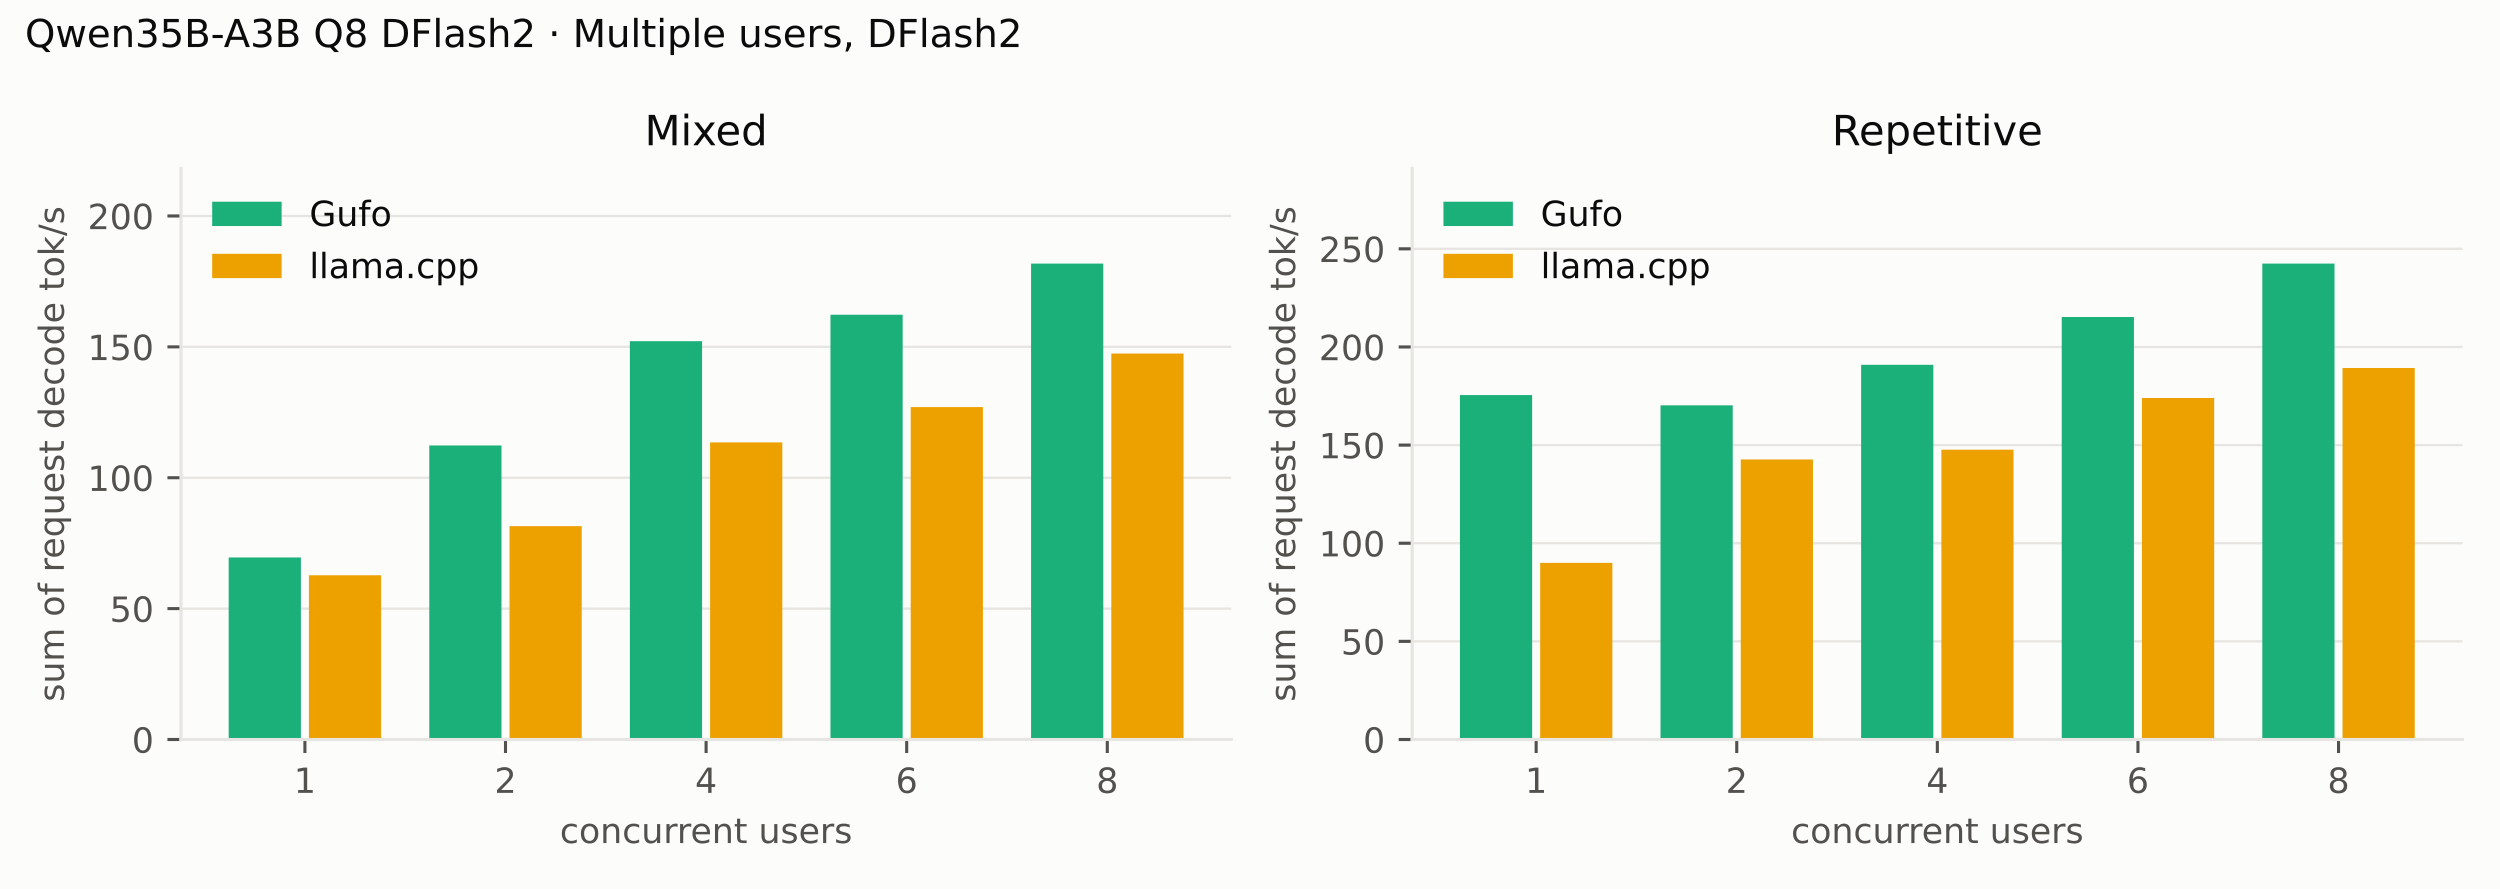
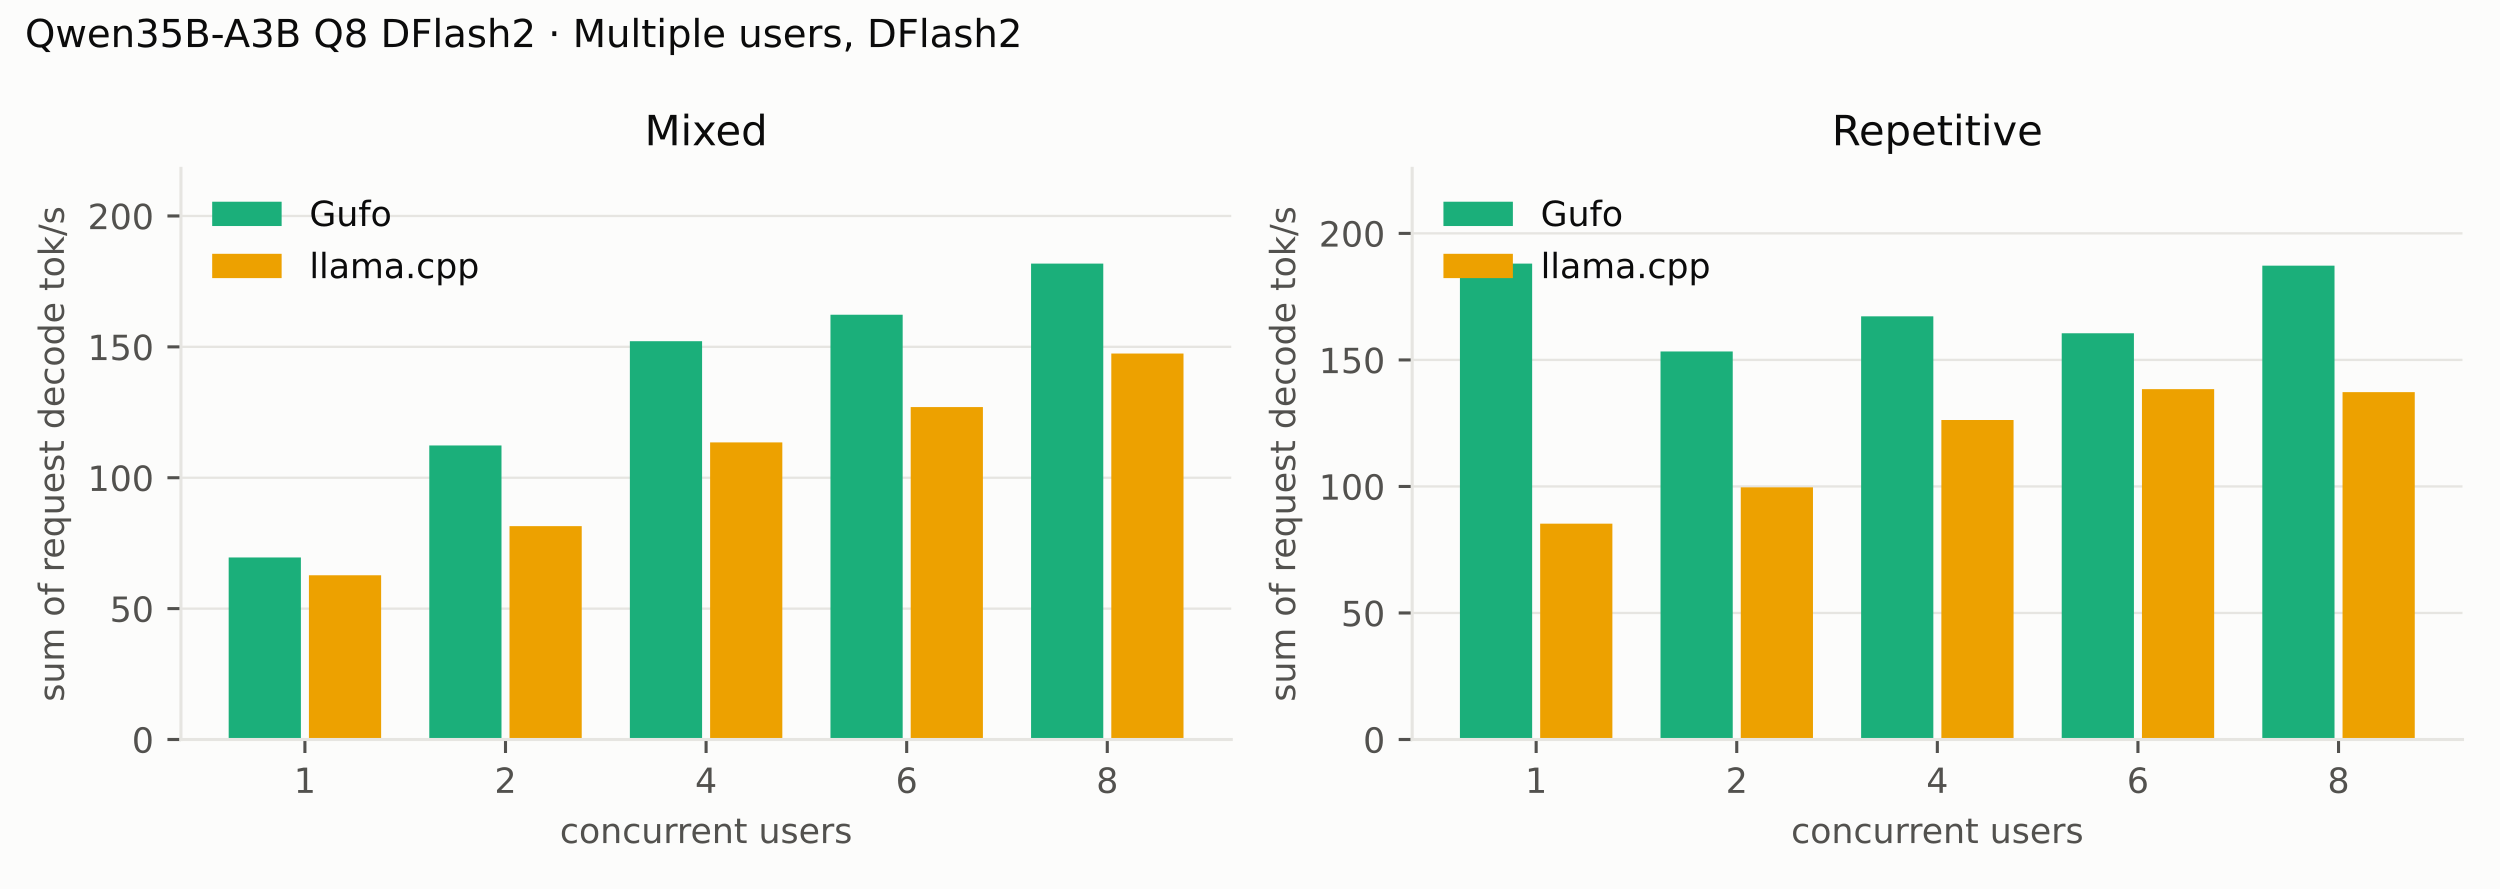
<svg xmlns="http://www.w3.org/2000/svg" xmlns:xlink="http://www.w3.org/1999/xlink" width="648pt" height="230.4pt" viewBox="0 0 648 230.4" version="1.1">
  <defs>
    <style type="text/css">*{stroke-linejoin: round; stroke-linecap: butt}</style>
  </defs>
  <g id="figure_1">
    <g id="patch_1">
      <path d="M 0 230.4 L 648 230.4 L 648 0 L 0 0 z " style="fill: #fcfcfb" />
    </g>
    <g id="axes_1">
      <g id="patch_2">
        <path d="M 46.899 191.68 L 319.14 191.68 L 319.14 43.647 L 46.899 43.647 z " style="fill: #fcfcfb" />
      </g>
      <g id="matplotlib.axis_1">
        <g id="xtick_1">
          <g id="line2d_1">
            <defs>
              <path id="m1ebf051f68" d="M 0 0 L 0 3.5 " style="stroke: #52514e; stroke-width: 0.8" />
            </defs>
            <g>
              <use xlink:href="#m1ebf051f68" x="79.032" y="191.68" style="fill: #52514e; stroke: #52514e; stroke-width: 0.8" />
            </g>
          </g>
          <g id="text_1">
            <text style="font-size: 9px; font-family: 'DejaVu Sans', 'Bitstream Vera Sans', 'Computer Modern Sans Serif', 'Lucida Grande', 'Verdana', 'Geneva', 'Lucid', 'Arial', 'Helvetica', 'Avant Garde', sans-serif; text-anchor: middle; fill: #52514e" x="79.032" y="205.518" transform="rotate(-0 79.03174 205.5179)">1</text>
          </g>
        </g>
        <g id="xtick_2">
          <g id="line2d_2">
            <g>
              <use xlink:href="#m1ebf051f68" x="131.026" y="191.68" style="fill: #52514e; stroke: #52514e; stroke-width: 0.8" />
            </g>
          </g>
          <g id="text_2">
            <text style="font-size: 9px; font-family: 'DejaVu Sans', 'Bitstream Vera Sans', 'Computer Modern Sans Serif', 'Lucida Grande', 'Verdana', 'Geneva', 'Lucid', 'Arial', 'Helvetica', 'Avant Garde', sans-serif; text-anchor: middle; fill: #52514e" x="131.026" y="205.518" transform="rotate(-0 131.0257 205.5179)">2</text>
          </g>
        </g>
        <g id="xtick_3">
          <g id="line2d_3">
            <g>
              <use xlink:href="#m1ebf051f68" x="183.02" y="191.68" style="fill: #52514e; stroke: #52514e; stroke-width: 0.8" />
            </g>
          </g>
          <g id="text_3">
            <text style="font-size: 9px; font-family: 'DejaVu Sans', 'Bitstream Vera Sans', 'Computer Modern Sans Serif', 'Lucida Grande', 'Verdana', 'Geneva', 'Lucid', 'Arial', 'Helvetica', 'Avant Garde', sans-serif; text-anchor: middle; fill: #52514e" x="183.02" y="205.518" transform="rotate(-0 183.0197 205.5179)">4</text>
          </g>
        </g>
        <g id="xtick_4">
          <g id="line2d_4">
            <g>
              <use xlink:href="#m1ebf051f68" x="235.014" y="191.68" style="fill: #52514e; stroke: #52514e; stroke-width: 0.8" />
            </g>
          </g>
          <g id="text_4">
            <text style="font-size: 9px; font-family: 'DejaVu Sans', 'Bitstream Vera Sans', 'Computer Modern Sans Serif', 'Lucida Grande', 'Verdana', 'Geneva', 'Lucid', 'Arial', 'Helvetica', 'Avant Garde', sans-serif; text-anchor: middle; fill: #52514e" x="235.014" y="205.518" transform="rotate(-0 235.0137 205.5179)">6</text>
          </g>
        </g>
        <g id="xtick_5">
          <g id="line2d_5">
            <g>
              <use xlink:href="#m1ebf051f68" x="287.008" y="191.68" style="fill: #52514e; stroke: #52514e; stroke-width: 0.8" />
            </g>
          </g>
          <g id="text_5">
            <text style="font-size: 9px; font-family: 'DejaVu Sans', 'Bitstream Vera Sans', 'Computer Modern Sans Serif', 'Lucida Grande', 'Verdana', 'Geneva', 'Lucid', 'Arial', 'Helvetica', 'Avant Garde', sans-serif; text-anchor: middle; fill: #52514e" x="287.008" y="205.518" transform="rotate(-0 287.0077 205.5179)">8</text>
          </g>
        </g>
        <g id="text_6">
          <text style="font-size: 9px; font-family: 'DejaVu Sans', 'Bitstream Vera Sans', 'Computer Modern Sans Serif', 'Lucida Grande', 'Verdana', 'Geneva', 'Lucid', 'Arial', 'Helvetica', 'Avant Garde', sans-serif; text-anchor: middle; fill: #52514e" x="183.02" y="218.518" transform="rotate(-0 183.0197 218.5179)">concurrent users</text>
        </g>
      </g>
      <g id="matplotlib.axis_2">
        <g id="ytick_1">
          <g id="line2d_6">
            <path d="M 46.899 191.68 L 319.14 191.68 " clip-path="url(#p1bdd1d52e2)" style="fill: none; stroke: #e6e5e1; stroke-width: 0.6; stroke-linecap: square" />
          </g>
          <g id="line2d_7">
            <defs>
              <path id="m680e5b1e24" d="M 0 0 L -3.5 0 " style="stroke: #52514e; stroke-width: 0.8" />
            </defs>
            <g>
              <use xlink:href="#m680e5b1e24" x="46.899" y="191.68" style="fill: #52514e; stroke: #52514e; stroke-width: 0.8" />
            </g>
          </g>
          <g id="text_7">
            <text style="font-size: 9px; font-family: 'DejaVu Sans', 'Bitstream Vera Sans', 'Computer Modern Sans Serif', 'Lucida Grande', 'Verdana', 'Geneva', 'Lucid', 'Arial', 'Helvetica', 'Avant Garde', sans-serif; text-anchor: end; fill: #52514e" x="39.899" y="195.099" transform="rotate(-0 39.89945 195.0989)">0</text>
          </g>
        </g>
        <g id="ytick_2">
          <g id="line2d_8">
            <path d="M 46.899 157.754 L 319.14 157.754 " clip-path="url(#p1bdd1d52e2)" style="fill: none; stroke: #e6e5e1; stroke-width: 0.6; stroke-linecap: square" />
          </g>
          <g id="line2d_9">
            <g>
              <use xlink:href="#m680e5b1e24" x="46.899" y="157.754" style="fill: #52514e; stroke: #52514e; stroke-width: 0.8" />
            </g>
          </g>
          <g id="text_8">
            <text style="font-size: 9px; font-family: 'DejaVu Sans', 'Bitstream Vera Sans', 'Computer Modern Sans Serif', 'Lucida Grande', 'Verdana', 'Geneva', 'Lucid', 'Arial', 'Helvetica', 'Avant Garde', sans-serif; text-anchor: end; fill: #52514e" x="39.899" y="161.173" transform="rotate(-0 39.89945 161.1732)">50</text>
          </g>
        </g>
        <g id="ytick_3">
          <g id="line2d_10">
            <path d="M 46.899 123.829 L 319.14 123.829 " clip-path="url(#p1bdd1d52e2)" style="fill: none; stroke: #e6e5e1; stroke-width: 0.6; stroke-linecap: square" />
          </g>
          <g id="line2d_11">
            <g>
              <use xlink:href="#m680e5b1e24" x="46.899" y="123.829" style="fill: #52514e; stroke: #52514e; stroke-width: 0.8" />
            </g>
          </g>
          <g id="text_9">
            <text style="font-size: 9px; font-family: 'DejaVu Sans', 'Bitstream Vera Sans', 'Computer Modern Sans Serif', 'Lucida Grande', 'Verdana', 'Geneva', 'Lucid', 'Arial', 'Helvetica', 'Avant Garde', sans-serif; text-anchor: end; fill: #52514e" x="39.899" y="127.247" transform="rotate(-0 39.89945 127.2475)">100</text>
          </g>
        </g>
        <g id="ytick_4">
          <g id="line2d_12">
            <path d="M 46.899 89.903 L 319.14 89.903 " clip-path="url(#p1bdd1d52e2)" style="fill: none; stroke: #e6e5e1; stroke-width: 0.6; stroke-linecap: square" />
          </g>
          <g id="line2d_13">
            <g>
              <use xlink:href="#m680e5b1e24" x="46.899" y="89.903" style="fill: #52514e; stroke: #52514e; stroke-width: 0.8" />
            </g>
          </g>
          <g id="text_10">
            <text style="font-size: 9px; font-family: 'DejaVu Sans', 'Bitstream Vera Sans', 'Computer Modern Sans Serif', 'Lucida Grande', 'Verdana', 'Geneva', 'Lucid', 'Arial', 'Helvetica', 'Avant Garde', sans-serif; text-anchor: end; fill: #52514e" x="39.899" y="93.322" transform="rotate(-0 39.89945 93.32174)">150</text>
          </g>
        </g>
        <g id="ytick_5">
          <g id="line2d_14">
            <path d="M 46.899 55.977 L 319.14 55.977 " clip-path="url(#p1bdd1d52e2)" style="fill: none; stroke: #e6e5e1; stroke-width: 0.6; stroke-linecap: square" />
          </g>
          <g id="line2d_15">
            <g>
              <use xlink:href="#m680e5b1e24" x="46.899" y="55.977" style="fill: #52514e; stroke: #52514e; stroke-width: 0.8" />
            </g>
          </g>
          <g id="text_11">
            <text style="font-size: 9px; font-family: 'DejaVu Sans', 'Bitstream Vera Sans', 'Computer Modern Sans Serif', 'Lucida Grande', 'Verdana', 'Geneva', 'Lucid', 'Arial', 'Helvetica', 'Avant Garde', sans-serif; text-anchor: end; fill: #52514e" x="39.899" y="59.396" transform="rotate(-0 39.89945 59.39601)">200</text>
          </g>
        </g>
        <g id="text_12">
          <text style="font-size: 9px; font-family: 'DejaVu Sans', 'Bitstream Vera Sans', 'Computer Modern Sans Serif', 'Lucida Grande', 'Verdana', 'Geneva', 'Lucid', 'Arial', 'Helvetica', 'Avant Garde', sans-serif; text-anchor: middle; fill: #52514e" x="16.559" y="117.664" transform="rotate(-90 16.55859 117.6635)">sum of request decode tok/s</text>
        </g>
      </g>
      <g id="patch_3">
        <path d="M 59.274 191.68 L 77.992 191.68 L 77.992 144.503 L 59.274 144.503 z " clip-path="url(#p1bdd1d52e2)" style="fill: #1baf7a" />
      </g>
      <g id="patch_4">
        <path d="M 111.268 191.68 L 129.986 191.68 L 129.986 115.462 L 111.268 115.462 z " clip-path="url(#p1bdd1d52e2)" style="fill: #1baf7a" />
      </g>
      <g id="patch_5">
        <path d="M 163.262 191.68 L 181.98 191.68 L 181.98 88.437 L 163.262 88.437 z " clip-path="url(#p1bdd1d52e2)" style="fill: #1baf7a" />
      </g>
      <g id="patch_6">
        <path d="M 215.256 191.68 L 233.974 191.68 L 233.974 81.577 L 215.256 81.577 z " clip-path="url(#p1bdd1d52e2)" style="fill: #1baf7a" />
      </g>
      <g id="patch_7">
        <path d="M 267.25 191.68 L 285.968 191.68 L 285.968 68.319 L 267.25 68.319 z " clip-path="url(#p1bdd1d52e2)" style="fill: #1baf7a" />
      </g>
      <g id="patch_8">
        <path d="M 80.072 191.68 L 98.789 191.68 L 98.789 149.103 L 80.072 149.103 z " clip-path="url(#p1bdd1d52e2)" style="fill: #eda100" />
      </g>
      <g id="patch_9">
        <path d="M 132.066 191.68 L 150.783 191.68 L 150.783 136.381 L 132.066 136.381 z " clip-path="url(#p1bdd1d52e2)" style="fill: #eda100" />
      </g>
      <g id="patch_10">
        <path d="M 184.06 191.68 L 202.777 191.68 L 202.777 114.662 L 184.06 114.662 z " clip-path="url(#p1bdd1d52e2)" style="fill: #eda100" />
      </g>
      <g id="patch_11">
        <path d="M 236.054 191.68 L 254.771 191.68 L 254.771 105.515 L 236.054 105.515 z " clip-path="url(#p1bdd1d52e2)" style="fill: #eda100" />
      </g>
      <g id="patch_12">
        <path d="M 288.048 191.68 L 306.765 191.68 L 306.765 91.633 L 288.048 91.633 z " clip-path="url(#p1bdd1d52e2)" style="fill: #eda100" />
      </g>
      <g id="patch_13">
        <path d="M 46.899 191.68 L 46.899 43.647 " style="fill: none; stroke: #e6e5e1; stroke-width: 0.8; stroke-linejoin: miter; stroke-linecap: square" />
      </g>
      <g id="patch_14">
        <path d="M 46.899 191.68 L 319.14 191.68 " style="fill: none; stroke: #e6e5e1; stroke-width: 0.8; stroke-linejoin: miter; stroke-linecap: square" />
      </g>
      <g id="text_13">
        <text style="font-size: 10.8px; font-family: 'DejaVu Sans', 'Bitstream Vera Sans', 'Computer Modern Sans Serif', 'Lucida Grande', 'Verdana', 'Geneva', 'Lucid', 'Arial', 'Helvetica', 'Avant Garde', sans-serif; text-anchor: middle; fill: #0b0b0b" x="183.02" y="37.647" transform="rotate(-0 183.0197 37.64709)">Mixed</text>
      </g>
      <g id="legend_1">
        <g id="patch_15">
          <path d="M 54.999 58.586 L 72.999 58.586 L 72.999 52.286 L 54.999 52.286 z " style="fill: #1baf7a" />
        </g>
        <g id="text_14">
          <text style="font-size: 9px; font-family: 'DejaVu Sans', 'Bitstream Vera Sans', 'Computer Modern Sans Serif', 'Lucida Grande', 'Verdana', 'Geneva', 'Lucid', 'Arial', 'Helvetica', 'Avant Garde', sans-serif; text-anchor: start; fill: #0b0b0b" x="80.199" y="58.586" transform="rotate(-0 80.19945 58.58569)">Gufo</text>
        </g>
        <g id="patch_16">
          <path d="M 54.999 72.086 L 72.999 72.086 L 72.999 65.786 L 54.999 65.786 z " style="fill: #eda100" />
        </g>
        <g id="text_15">
          <text style="font-size: 9px; font-family: 'DejaVu Sans', 'Bitstream Vera Sans', 'Computer Modern Sans Serif', 'Lucida Grande', 'Verdana', 'Geneva', 'Lucid', 'Arial', 'Helvetica', 'Avant Garde', sans-serif; text-anchor: start; fill: #0b0b0b" x="80.199" y="72.086" transform="rotate(-0 80.19945 72.08639)">llama.cpp</text>
        </g>
      </g>
    </g>
    <g id="axes_2">
      <g id="patch_17">
        <path d="M 366.039 191.68 L 638.28 191.68 L 638.28 43.647 L 366.039 43.647 z " style="fill: #fcfcfb" />
      </g>
      <g id="matplotlib.axis_3">
        <g id="xtick_6">
          <g id="line2d_16">
            <g>
              <use xlink:href="#m1ebf051f68" x="398.172" y="191.68" style="fill: #52514e; stroke: #52514e; stroke-width: 0.8" />
            </g>
          </g>
          <g id="text_16">
            <text style="font-size: 9px; font-family: 'DejaVu Sans', 'Bitstream Vera Sans', 'Computer Modern Sans Serif', 'Lucida Grande', 'Verdana', 'Geneva', 'Lucid', 'Arial', 'Helvetica', 'Avant Garde', sans-serif; text-anchor: middle; fill: #52514e" x="398.172" y="205.518" transform="rotate(-0 398.1717 205.5179)">1</text>
          </g>
        </g>
        <g id="xtick_7">
          <g id="line2d_17">
            <g>
              <use xlink:href="#m1ebf051f68" x="450.166" y="191.68" style="fill: #52514e; stroke: #52514e; stroke-width: 0.8" />
            </g>
          </g>
          <g id="text_17">
            <text style="font-size: 9px; font-family: 'DejaVu Sans', 'Bitstream Vera Sans', 'Computer Modern Sans Serif', 'Lucida Grande', 'Verdana', 'Geneva', 'Lucid', 'Arial', 'Helvetica', 'Avant Garde', sans-serif; text-anchor: middle; fill: #52514e" x="450.166" y="205.518" transform="rotate(-0 450.1657 205.5179)">2</text>
          </g>
        </g>
        <g id="xtick_8">
          <g id="line2d_18">
            <g>
              <use xlink:href="#m1ebf051f68" x="502.16" y="191.68" style="fill: #52514e; stroke: #52514e; stroke-width: 0.8" />
            </g>
          </g>
          <g id="text_18">
            <text style="font-size: 9px; font-family: 'DejaVu Sans', 'Bitstream Vera Sans', 'Computer Modern Sans Serif', 'Lucida Grande', 'Verdana', 'Geneva', 'Lucid', 'Arial', 'Helvetica', 'Avant Garde', sans-serif; text-anchor: middle; fill: #52514e" x="502.16" y="205.518" transform="rotate(-0 502.1597 205.5179)">4</text>
          </g>
        </g>
        <g id="xtick_9">
          <g id="line2d_19">
            <g>
              <use xlink:href="#m1ebf051f68" x="554.154" y="191.68" style="fill: #52514e; stroke: #52514e; stroke-width: 0.8" />
            </g>
          </g>
          <g id="text_19">
            <text style="font-size: 9px; font-family: 'DejaVu Sans', 'Bitstream Vera Sans', 'Computer Modern Sans Serif', 'Lucida Grande', 'Verdana', 'Geneva', 'Lucid', 'Arial', 'Helvetica', 'Avant Garde', sans-serif; text-anchor: middle; fill: #52514e" x="554.154" y="205.518" transform="rotate(-0 554.1537 205.5179)">6</text>
          </g>
        </g>
        <g id="xtick_10">
          <g id="line2d_20">
            <g>
              <use xlink:href="#m1ebf051f68" x="606.148" y="191.68" style="fill: #52514e; stroke: #52514e; stroke-width: 0.8" />
            </g>
          </g>
          <g id="text_20">
            <text style="font-size: 9px; font-family: 'DejaVu Sans', 'Bitstream Vera Sans', 'Computer Modern Sans Serif', 'Lucida Grande', 'Verdana', 'Geneva', 'Lucid', 'Arial', 'Helvetica', 'Avant Garde', sans-serif; text-anchor: middle; fill: #52514e" x="606.148" y="205.518" transform="rotate(-0 606.1477 205.5179)">8</text>
          </g>
        </g>
        <g id="text_21">
          <text style="font-size: 9px; font-family: 'DejaVu Sans', 'Bitstream Vera Sans', 'Computer Modern Sans Serif', 'Lucida Grande', 'Verdana', 'Geneva', 'Lucid', 'Arial', 'Helvetica', 'Avant Garde', sans-serif; text-anchor: middle; fill: #52514e" x="502.16" y="218.518" transform="rotate(-0 502.1597 218.5179)">concurrent users</text>
        </g>
      </g>
      <g id="matplotlib.axis_4">
        <g id="ytick_6">
          <g id="line2d_21">
            <path d="M 366.039 191.68 L 638.28 191.68 " clip-path="url(#pbed3e39741)" style="fill: none; stroke: #e6e5e1; stroke-width: 0.6; stroke-linecap: square" />
          </g>
          <g id="line2d_22">
            <g>
              <use xlink:href="#m680e5b1e24" x="366.039" y="191.68" style="fill: #52514e; stroke: #52514e; stroke-width: 0.8" />
            </g>
          </g>
          <g id="text_22">
            <text style="font-size: 9px; font-family: 'DejaVu Sans', 'Bitstream Vera Sans', 'Computer Modern Sans Serif', 'Lucida Grande', 'Verdana', 'Geneva', 'Lucid', 'Arial', 'Helvetica', 'Avant Garde', sans-serif; text-anchor: end; fill: #52514e" x="359.039" y="195.099" transform="rotate(-0 359.0395 195.0989)">0</text>
          </g>
        </g>
        <g id="ytick_7">
          <g id="line2d_23">
-             <path d="M 366.039 166.244 L 638.28 166.244 " clip-path="url(#pbed3e39741)" style="fill: none; stroke: #e6e5e1; stroke-width: 0.6; stroke-linecap: square" />
+             <path d="M 366.039 158.883 L 638.28 158.883 " clip-path="url(#pbed3e39741)" style="fill: none; stroke: #e6e5e1; stroke-width: 0.6; stroke-linecap: square" />
          </g>
          <g id="line2d_24">
            <g>
-               <use xlink:href="#m680e5b1e24" x="366.039" y="166.244" style="fill: #52514e; stroke: #52514e; stroke-width: 0.8" />
+               <use xlink:href="#m680e5b1e24" x="366.039" y="158.883" style="fill: #52514e; stroke: #52514e; stroke-width: 0.8" />
            </g>
          </g>
          <g id="text_23">
-             <text style="font-size: 9px; font-family: 'DejaVu Sans', 'Bitstream Vera Sans', 'Computer Modern Sans Serif', 'Lucida Grande', 'Verdana', 'Geneva', 'Lucid', 'Arial', 'Helvetica', 'Avant Garde', sans-serif; text-anchor: end; fill: #52514e" x="359.039" y="169.663" transform="rotate(-0 359.0395 169.6627)">50</text>
+             <text style="font-size: 9px; font-family: 'DejaVu Sans', 'Bitstream Vera Sans', 'Computer Modern Sans Serif', 'Lucida Grande', 'Verdana', 'Geneva', 'Lucid', 'Arial', 'Helvetica', 'Avant Garde', sans-serif; text-anchor: end; fill: #52514e" x="359.039" y="162.302" transform="rotate(-0 359.0395 162.3024)">50</text>
          </g>
        </g>
        <g id="ytick_8">
          <g id="line2d_25">
-             <path d="M 366.039 140.807 L 638.28 140.807 " clip-path="url(#pbed3e39741)" style="fill: none; stroke: #e6e5e1; stroke-width: 0.6; stroke-linecap: square" />
+             <path d="M 366.039 126.087 L 638.28 126.087 " clip-path="url(#pbed3e39741)" style="fill: none; stroke: #e6e5e1; stroke-width: 0.6; stroke-linecap: square" />
          </g>
          <g id="line2d_26">
            <g>
-               <use xlink:href="#m680e5b1e24" x="366.039" y="140.807" style="fill: #52514e; stroke: #52514e; stroke-width: 0.8" />
+               <use xlink:href="#m680e5b1e24" x="366.039" y="126.087" style="fill: #52514e; stroke: #52514e; stroke-width: 0.8" />
            </g>
          </g>
          <g id="text_24">
-             <text style="font-size: 9px; font-family: 'DejaVu Sans', 'Bitstream Vera Sans', 'Computer Modern Sans Serif', 'Lucida Grande', 'Verdana', 'Geneva', 'Lucid', 'Arial', 'Helvetica', 'Avant Garde', sans-serif; text-anchor: end; fill: #52514e" x="359.039" y="144.226" transform="rotate(-0 359.0395 144.2264)">100</text>
+             <text style="font-size: 9px; font-family: 'DejaVu Sans', 'Bitstream Vera Sans', 'Computer Modern Sans Serif', 'Lucida Grande', 'Verdana', 'Geneva', 'Lucid', 'Arial', 'Helvetica', 'Avant Garde', sans-serif; text-anchor: end; fill: #52514e" x="359.039" y="129.506" transform="rotate(-0 359.0395 129.5059)">100</text>
          </g>
        </g>
        <g id="ytick_9">
          <g id="line2d_27">
-             <path d="M 366.039 115.371 L 638.28 115.371 " clip-path="url(#pbed3e39741)" style="fill: none; stroke: #e6e5e1; stroke-width: 0.6; stroke-linecap: square" />
+             <path d="M 366.039 93.29 L 638.28 93.29 " clip-path="url(#pbed3e39741)" style="fill: none; stroke: #e6e5e1; stroke-width: 0.6; stroke-linecap: square" />
          </g>
          <g id="line2d_28">
            <g>
-               <use xlink:href="#m680e5b1e24" x="366.039" y="115.371" style="fill: #52514e; stroke: #52514e; stroke-width: 0.8" />
+               <use xlink:href="#m680e5b1e24" x="366.039" y="93.29" style="fill: #52514e; stroke: #52514e; stroke-width: 0.8" />
            </g>
          </g>
          <g id="text_25">
-             <text style="font-size: 9px; font-family: 'DejaVu Sans', 'Bitstream Vera Sans', 'Computer Modern Sans Serif', 'Lucida Grande', 'Verdana', 'Geneva', 'Lucid', 'Arial', 'Helvetica', 'Avant Garde', sans-serif; text-anchor: end; fill: #52514e" x="359.039" y="118.79" transform="rotate(-0 359.0395 118.7902)">150</text>
+             <text style="font-size: 9px; font-family: 'DejaVu Sans', 'Bitstream Vera Sans', 'Computer Modern Sans Serif', 'Lucida Grande', 'Verdana', 'Geneva', 'Lucid', 'Arial', 'Helvetica', 'Avant Garde', sans-serif; text-anchor: end; fill: #52514e" x="359.039" y="96.709" transform="rotate(-0 359.0395 96.70945)">150</text>
          </g>
        </g>
        <g id="ytick_10">
          <g id="line2d_29">
-             <path d="M 366.039 89.935 L 638.28 89.935 " clip-path="url(#pbed3e39741)" style="fill: none; stroke: #e6e5e1; stroke-width: 0.6; stroke-linecap: square" />
+             <path d="M 366.039 60.494 L 638.28 60.494 " clip-path="url(#pbed3e39741)" style="fill: none; stroke: #e6e5e1; stroke-width: 0.6; stroke-linecap: square" />
          </g>
          <g id="line2d_30">
            <g>
-               <use xlink:href="#m680e5b1e24" x="366.039" y="89.935" style="fill: #52514e; stroke: #52514e; stroke-width: 0.8" />
+               <use xlink:href="#m680e5b1e24" x="366.039" y="60.494" style="fill: #52514e; stroke: #52514e; stroke-width: 0.8" />
            </g>
          </g>
          <g id="text_26">
-             <text style="font-size: 9px; font-family: 'DejaVu Sans', 'Bitstream Vera Sans', 'Computer Modern Sans Serif', 'Lucida Grande', 'Verdana', 'Geneva', 'Lucid', 'Arial', 'Helvetica', 'Avant Garde', sans-serif; text-anchor: end; fill: #52514e" x="359.039" y="93.354" transform="rotate(-0 359.0395 93.35392)">200</text>
-           </g>
-         </g>
-         <g id="ytick_11">
-           <g id="line2d_31">
-             <path d="M 366.039 64.499 L 638.28 64.499 " clip-path="url(#pbed3e39741)" style="fill: none; stroke: #e6e5e1; stroke-width: 0.6; stroke-linecap: square" />
-           </g>
-           <g id="line2d_32">
-             <g>
-               <use xlink:href="#m680e5b1e24" x="366.039" y="64.499" style="fill: #52514e; stroke: #52514e; stroke-width: 0.8" />
-             </g>
-           </g>
-           <g id="text_27">
-             <text style="font-size: 9px; font-family: 'DejaVu Sans', 'Bitstream Vera Sans', 'Computer Modern Sans Serif', 'Lucida Grande', 'Verdana', 'Geneva', 'Lucid', 'Arial', 'Helvetica', 'Avant Garde', sans-serif; text-anchor: end; fill: #52514e" x="359.039" y="67.918" transform="rotate(-0 359.0395 67.91766)">250</text>
-           </g>
-         </g>
-         <g id="text_28">
+             <text style="font-size: 9px; font-family: 'DejaVu Sans', 'Bitstream Vera Sans', 'Computer Modern Sans Serif', 'Lucida Grande', 'Verdana', 'Geneva', 'Lucid', 'Arial', 'Helvetica', 'Avant Garde', sans-serif; text-anchor: end; fill: #52514e" x="359.039" y="63.913" transform="rotate(-0 359.0395 63.91295)">200</text>
+           </g>
+         </g>
+         <g id="text_27">
          <text style="font-size: 9px; font-family: 'DejaVu Sans', 'Bitstream Vera Sans', 'Computer Modern Sans Serif', 'Lucida Grande', 'Verdana', 'Geneva', 'Lucid', 'Arial', 'Helvetica', 'Avant Garde', sans-serif; text-anchor: middle; fill: #52514e" x="335.699" y="117.664" transform="rotate(-90 335.6986 117.6635)">sum of request decode tok/s</text>
        </g>
      </g>
      <g id="patch_18">
-         <path d="M 378.414 191.68 L 397.132 191.68 L 397.132 102.394 L 378.414 102.394 z " clip-path="url(#pbed3e39741)" style="fill: #1baf7a" />
+         <path d="M 378.414 191.68 L 397.132 191.68 L 397.132 68.319 L 378.414 68.319 z " clip-path="url(#pbed3e39741)" style="fill: #1baf7a" />
      </g>
      <g id="patch_19">
-         <path d="M 430.408 191.68 L 449.126 191.68 L 449.126 105.054 L 430.408 105.054 z " clip-path="url(#pbed3e39741)" style="fill: #1baf7a" />
+         <path d="M 430.408 191.68 L 449.126 191.68 L 449.126 91.106 L 430.408 91.106 z " clip-path="url(#pbed3e39741)" style="fill: #1baf7a" />
      </g>
      <g id="patch_20">
-         <path d="M 482.402 191.68 L 501.12 191.68 L 501.12 94.549 L 482.402 94.549 z " clip-path="url(#pbed3e39741)" style="fill: #1baf7a" />
+         <path d="M 482.402 191.68 L 501.12 191.68 L 501.12 81.995 L 482.402 81.995 z " clip-path="url(#pbed3e39741)" style="fill: #1baf7a" />
      </g>
      <g id="patch_21">
-         <path d="M 534.396 191.68 L 553.114 191.68 L 553.114 82.167 L 534.396 82.167 z " clip-path="url(#pbed3e39741)" style="fill: #1baf7a" />
+         <path d="M 534.396 191.68 L 553.114 191.68 L 553.114 86.377 L 534.396 86.377 z " clip-path="url(#pbed3e39741)" style="fill: #1baf7a" />
      </g>
      <g id="patch_22">
-         <path d="M 586.39 191.68 L 605.108 191.68 L 605.108 68.319 L 586.39 68.319 z " clip-path="url(#pbed3e39741)" style="fill: #1baf7a" />
+         <path d="M 586.39 191.68 L 605.108 191.68 L 605.108 68.857 L 586.39 68.857 z " clip-path="url(#pbed3e39741)" style="fill: #1baf7a" />
      </g>
      <g id="patch_23">
-         <path d="M 399.212 191.68 L 417.929 191.68 L 417.929 145.9 L 399.212 145.9 z " clip-path="url(#pbed3e39741)" style="fill: #eda100" />
+         <path d="M 399.212 191.68 L 417.929 191.68 L 417.929 135.729 L 399.212 135.729 z " clip-path="url(#pbed3e39741)" style="fill: #eda100" />
      </g>
      <g id="patch_24">
-         <path d="M 451.206 191.68 L 469.923 191.68 L 469.923 119.095 L 451.206 119.095 z " clip-path="url(#pbed3e39741)" style="fill: #eda100" />
+         <path d="M 451.206 191.68 L 469.923 191.68 L 469.923 126.31 L 451.206 126.31 z " clip-path="url(#pbed3e39741)" style="fill: #eda100" />
      </g>
      <g id="patch_25">
-         <path d="M 503.2 191.68 L 521.917 191.68 L 521.917 116.546 L 503.2 116.546 z " clip-path="url(#pbed3e39741)" style="fill: #eda100" />
+         <path d="M 503.2 191.68 L 521.917 191.68 L 521.917 108.869 L 503.2 108.869 z " clip-path="url(#pbed3e39741)" style="fill: #eda100" />
      </g>
      <g id="patch_26">
-         <path d="M 555.194 191.68 L 573.911 191.68 L 573.911 103.167 L 555.194 103.167 z " clip-path="url(#pbed3e39741)" style="fill: #eda100" />
+         <path d="M 555.194 191.68 L 573.911 191.68 L 573.911 100.866 L 555.194 100.866 z " clip-path="url(#pbed3e39741)" style="fill: #eda100" />
      </g>
      <g id="patch_27">
-         <path d="M 607.188 191.68 L 625.905 191.68 L 625.905 95.378 L 607.188 95.378 z " clip-path="url(#pbed3e39741)" style="fill: #eda100" />
+         <path d="M 607.188 191.68 L 625.905 191.68 L 625.905 101.647 L 607.188 101.647 z " clip-path="url(#pbed3e39741)" style="fill: #eda100" />
      </g>
      <g id="patch_28">
        <path d="M 366.039 191.68 L 366.039 43.647 " style="fill: none; stroke: #e6e5e1; stroke-width: 0.8; stroke-linejoin: miter; stroke-linecap: square" />
      </g>
      <g id="patch_29">
        <path d="M 366.039 191.68 L 638.28 191.68 " style="fill: none; stroke: #e6e5e1; stroke-width: 0.8; stroke-linejoin: miter; stroke-linecap: square" />
      </g>
-       <g id="text_29">
+       <g id="text_28">
        <text style="font-size: 10.8px; font-family: 'DejaVu Sans', 'Bitstream Vera Sans', 'Computer Modern Sans Serif', 'Lucida Grande', 'Verdana', 'Geneva', 'Lucid', 'Arial', 'Helvetica', 'Avant Garde', sans-serif; text-anchor: middle; fill: #0b0b0b" x="502.16" y="37.647" transform="rotate(-0 502.1597 37.64709)">Repetitive</text>
      </g>
      <g id="legend_2">
        <g id="patch_30">
          <path d="M 374.139 58.586 L 392.139 58.586 L 392.139 52.286 L 374.139 52.286 z " style="fill: #1baf7a" />
        </g>
-         <g id="text_30">
+         <g id="text_29">
          <text style="font-size: 9px; font-family: 'DejaVu Sans', 'Bitstream Vera Sans', 'Computer Modern Sans Serif', 'Lucida Grande', 'Verdana', 'Geneva', 'Lucid', 'Arial', 'Helvetica', 'Avant Garde', sans-serif; text-anchor: start; fill: #0b0b0b" x="399.339" y="58.586" transform="rotate(-0 399.3395 58.58569)">Gufo</text>
        </g>
        <g id="patch_31">
          <path d="M 374.139 72.086 L 392.139 72.086 L 392.139 65.786 L 374.139 65.786 z " style="fill: #eda100" />
        </g>
-         <g id="text_31">
+         <g id="text_30">
          <text style="font-size: 9px; font-family: 'DejaVu Sans', 'Bitstream Vera Sans', 'Computer Modern Sans Serif', 'Lucida Grande', 'Verdana', 'Geneva', 'Lucid', 'Arial', 'Helvetica', 'Avant Garde', sans-serif; text-anchor: start; fill: #0b0b0b" x="399.339" y="72.086" transform="rotate(-0 399.3395 72.08639)">llama.cpp</text>
        </g>
      </g>
    </g>
-     <g id="text_32">
+     <g id="text_31">
      <text style="font-size: 10px; font-family: 'DejaVu Sans', 'Bitstream Vera Sans', 'Computer Modern Sans Serif', 'Lucida Grande', 'Verdana', 'Geneva', 'Lucid', 'Arial', 'Helvetica', 'Avant Garde', sans-serif; text-anchor: start; fill: #0b0b0b" x="6.48" y="12.206" transform="rotate(-0 6.48 12.20644)">Qwen35B-A3B Q8 DFlash2 · Multiple users, DFlash2</text>
    </g>
  </g>
  <defs>
    <clipPath id="p1bdd1d52e2">
      <rect x="46.899" y="43.647" width="272.241" height="148.033" />
    </clipPath>
    <clipPath id="pbed3e39741">
      <rect x="366.039" y="43.647" width="272.241" height="148.033" />
    </clipPath>
  </defs>
</svg>
